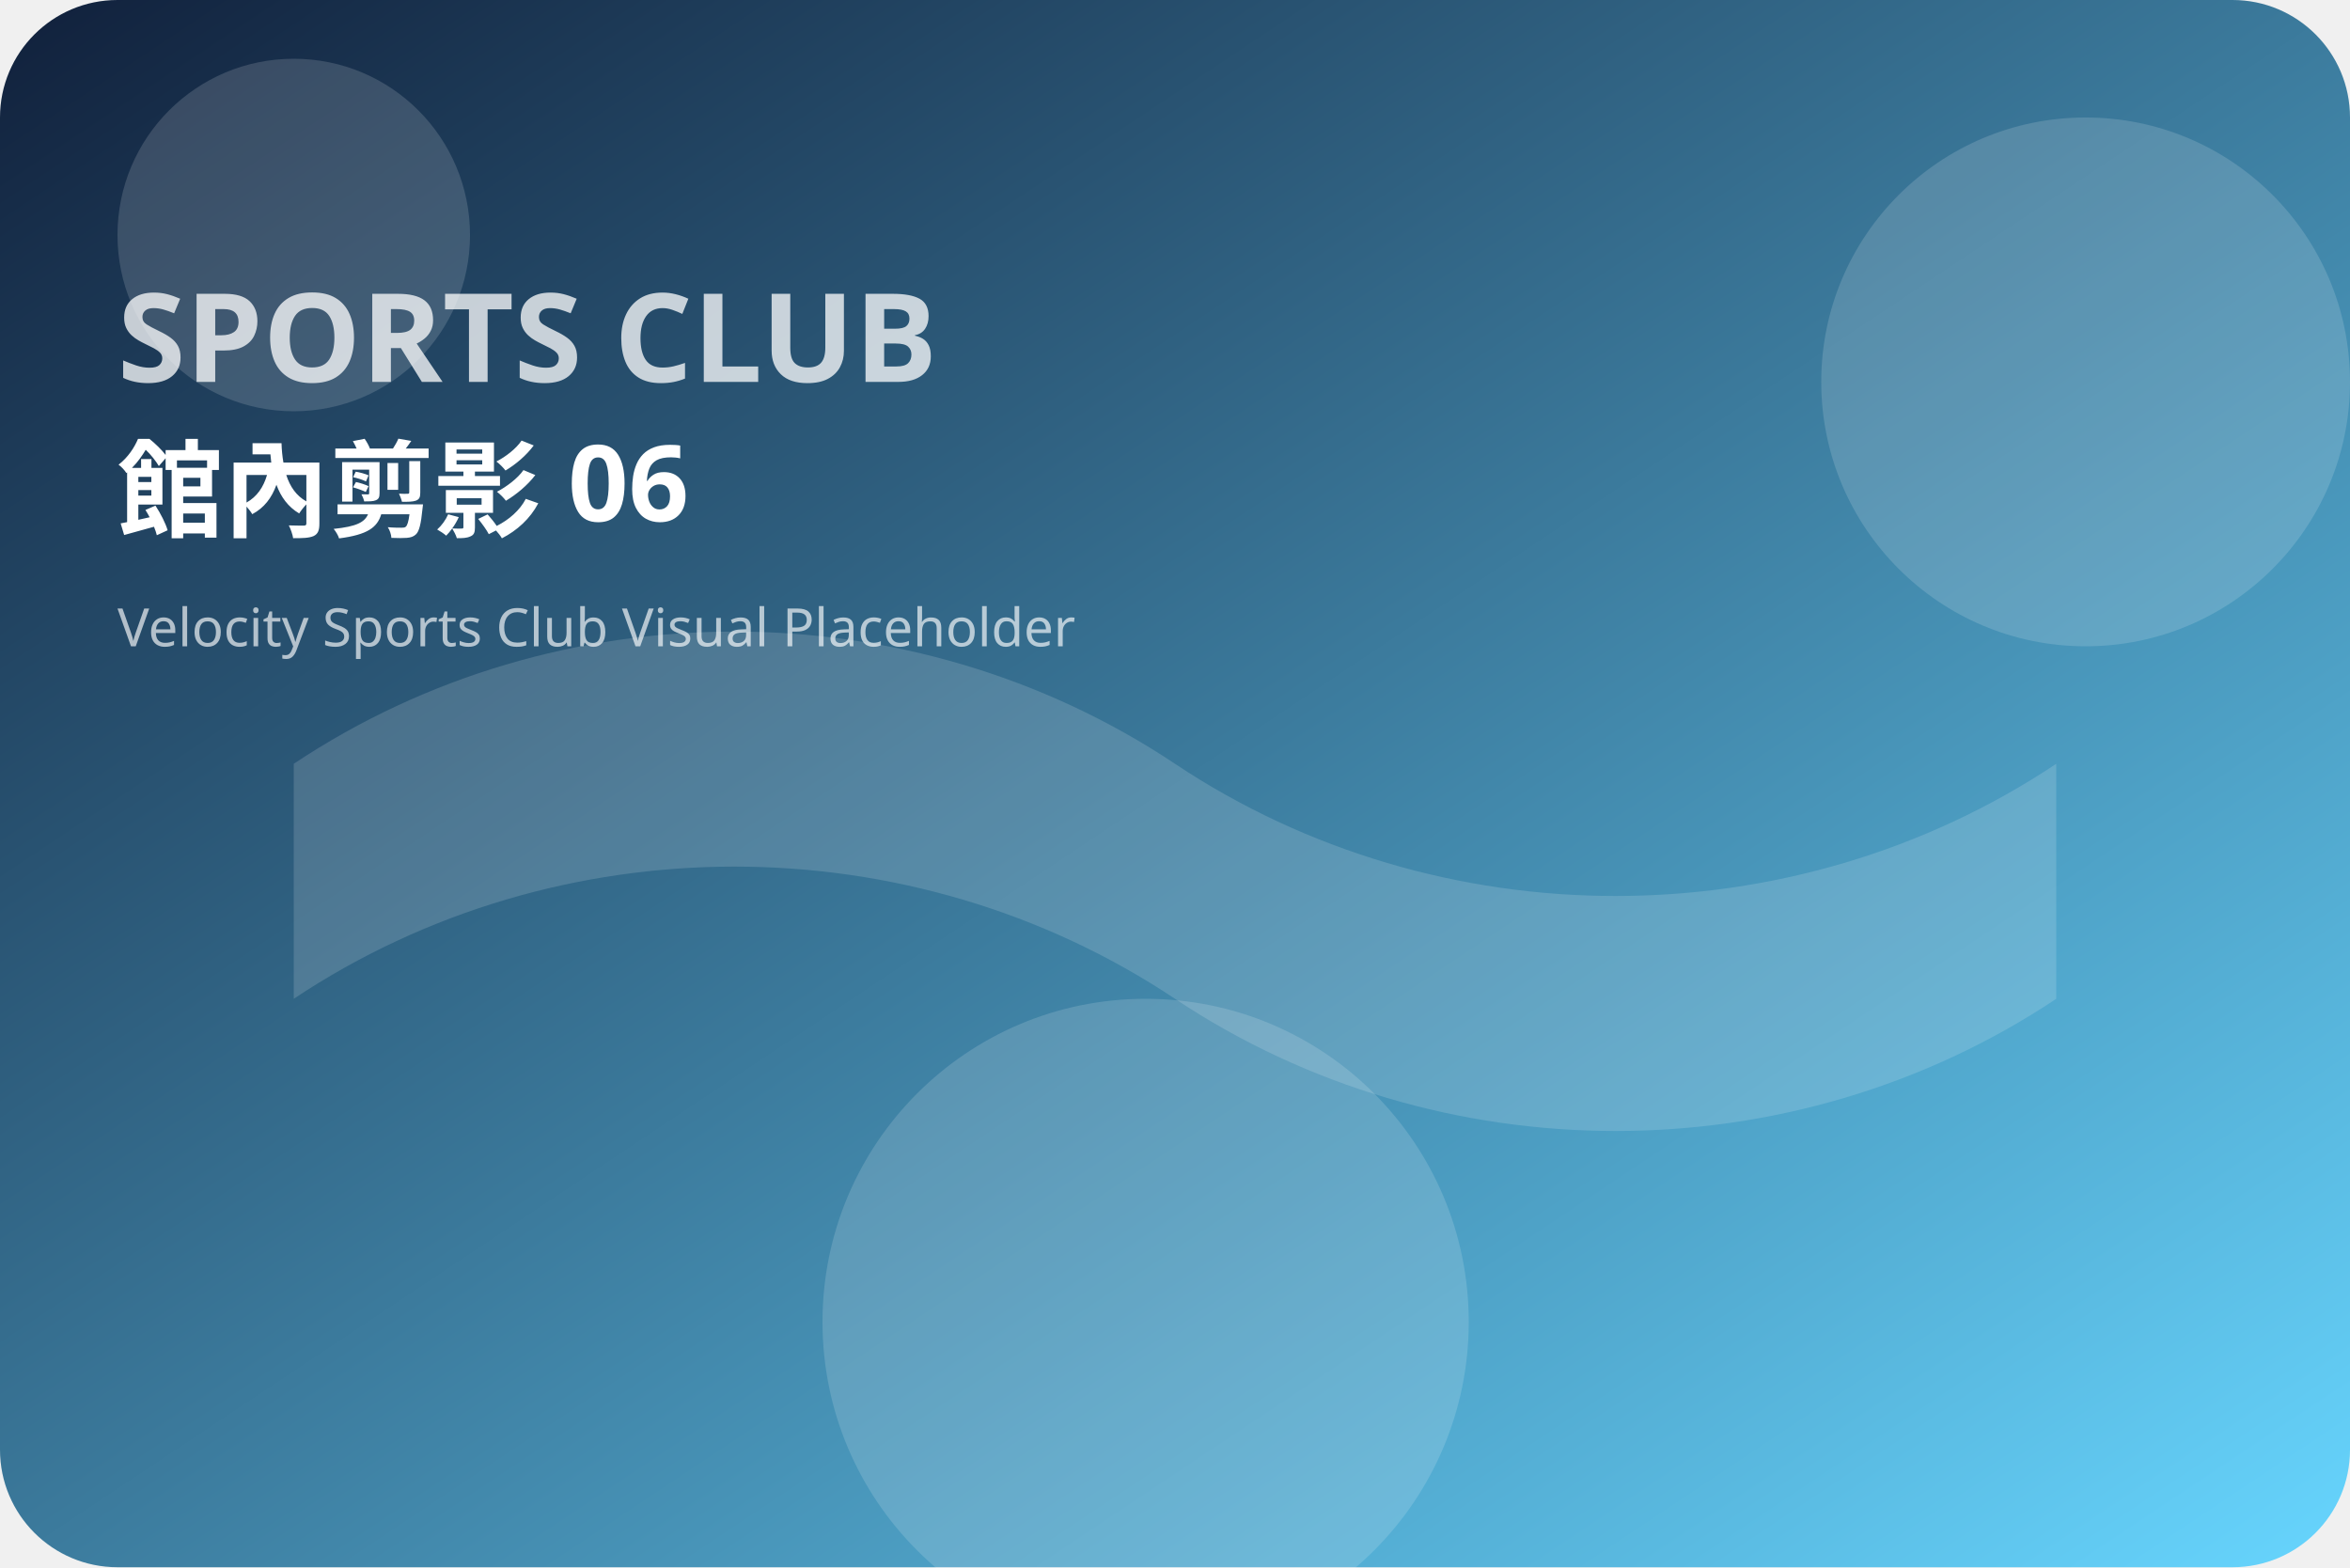
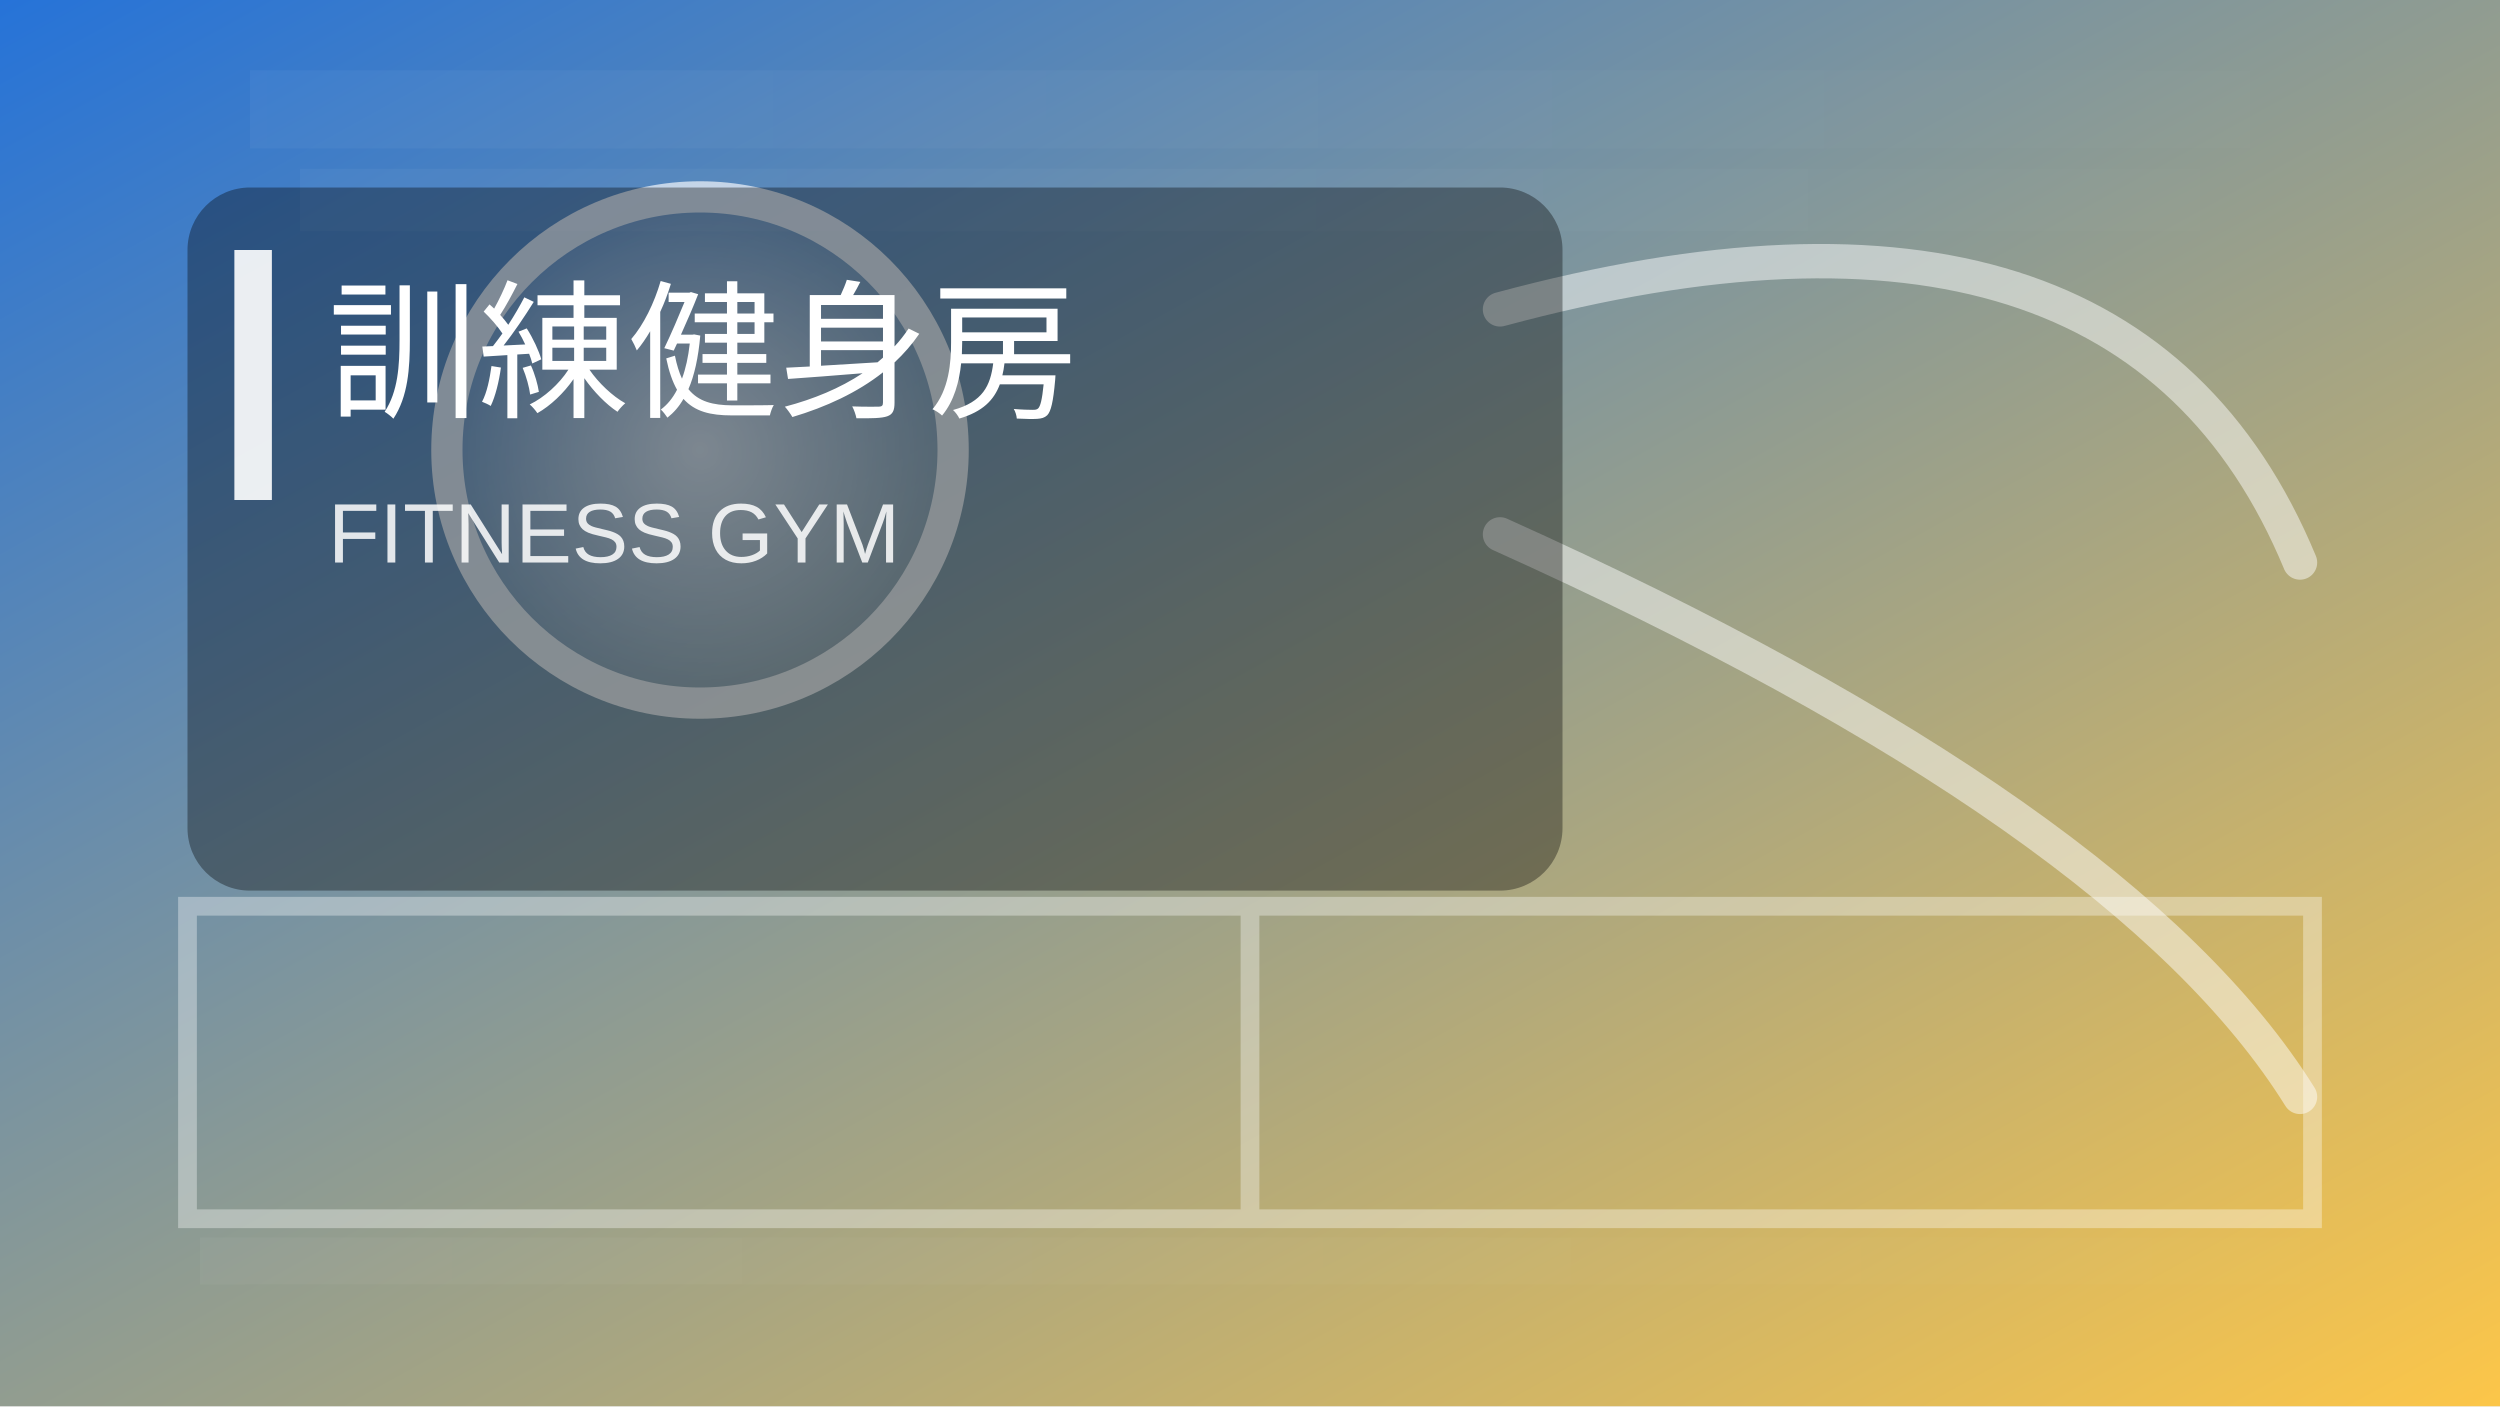
- <svg xmlns="http://www.w3.org/2000/svg" width="1600" height="1067" viewBox="0 0 1600 1067">
+ <svg xmlns="http://www.w3.org/2000/svg" viewBox="0 0 1600 900" role="img" aria-label="訓練健身房 FITNESS GYM">
  <defs>
-     <linearGradient id="facility-06-svg" x1="0%" y1="0%" x2="100%" y2="100%">
-       <stop offset="0%" stop-color="#101f3a" />
-       <stop offset="100%" stop-color="#67d6ff" />
+     <linearGradient id="grad" x1="0" y1="0" x2="1" y2="1">
+       <stop offset="0%" stop-color="#2673D8" />
+       <stop offset="100%" stop-color="#FCC649" />
    </linearGradient>
+     <linearGradient id="line" x1="0" y1="0" x2="1" y2="0">
+       <stop offset="0%" stop-color="rgba(255,255,255,0.25)" />
+       <stop offset="100%" stop-color="rgba(255,255,255,0.05)" />
+     </linearGradient>
+     <radialGradient id="ball" cx="0.5" cy="0.5" r="0.5">
+       <stop offset="0%" stop-color="rgba(255,255,255,0.9)" />
+       <stop offset="100%" stop-color="rgba(255,255,255,0.15)" />
+     </radialGradient>
+     <style>text { font-family: "Barlow", "Noto Sans TC", "Arial", sans-serif; }</style>
  </defs>
-   <rect width="1600" height="1067" fill="url(#facility-06-svg)" rx="80" />
-   <g fill="rgba(255,255,255,0.15)">
-     <circle cx="200" cy="160" r="120" />
-     <circle cx="1420" cy="260" r="180" />
-     <circle cx="780" cy="900" r="220" />
-     <path d="M200 520c180-120 420-120 600 0s420 120 600 0v160c-180 120-420 120-600 0s-420-120-600 0z" />
+   <rect width="1600" height="900" fill="url(#grad)" />
+   <g opacity="0.35">
+     <path d="M120 580 H1480 V780 H120 Z" fill="none" stroke="white" stroke-width="12" />
+     <line x1="800.0" y1="580" x2="800.0" y2="780" stroke="white" stroke-width="12" />
  </g>
-   <text x="80" y="260" fill="rgba(255,255,255,0.75)" font-family="Rajdhani, 'Barlow', sans-serif" font-size="84" font-weight="600">SPORTS CLUB</text>
-   <text x="80" y="360" fill="#ffffff" font-family="Barlow, 'Noto Sans TC', sans-serif" font-size="72" font-weight="700">館內剪影 06</text>
-   <text x="80" y="440" fill="rgba(255,255,255,0.65)" font-family="Barlow, 'Noto Sans TC', sans-serif" font-size="36">Velocity Sports Club Visual Placeholder</text>
+   <g opacity="0.65">
+     <circle cx="448" cy="288.0" r="162.0" fill="url(#ball)" stroke="white" stroke-width="20" />
+     <path d="M960.0 198.0 Q1360.0 90.0 1472.0 360.0" stroke="rgba(255,255,255,0.75)" stroke-width="22" fill="none" stroke-linecap="round" />
+     <path d="M960.0 342.0 Q1360.0 522.0 1472.0 702.0" stroke="rgba(255,255,255,0.75)" stroke-width="22" fill="none" stroke-linecap="round" />
+   </g>
+   <g opacity="0.15">
+     <rect x="160.0" y="45.0" width="1280.0" height="50" fill="url(#line)" />
+     <rect x="192.0" y="108.0" width="1216.0" height="40" fill="url(#line)" />
+     <rect x="128.0" y="792.0" width="1344.0" height="30" fill="url(#line)" />
+   </g>
+   <rect x="120" y="120" width="880" height="450.0" rx="40" ry="40" fill="rgba(0,0,0,0.35)" />
+   <rect x="150" y="160" width="24" height="160" fill="rgba(255,255,255,0.9)" />
+   <text x="210" y="260" font-size="96" fill="#FFFFFF">訓練健身房</text>
+   <text x="210" y="360" font-size="54" fill="rgba(255,255,255,0.85)">FITNESS GYM</text>
</svg>
